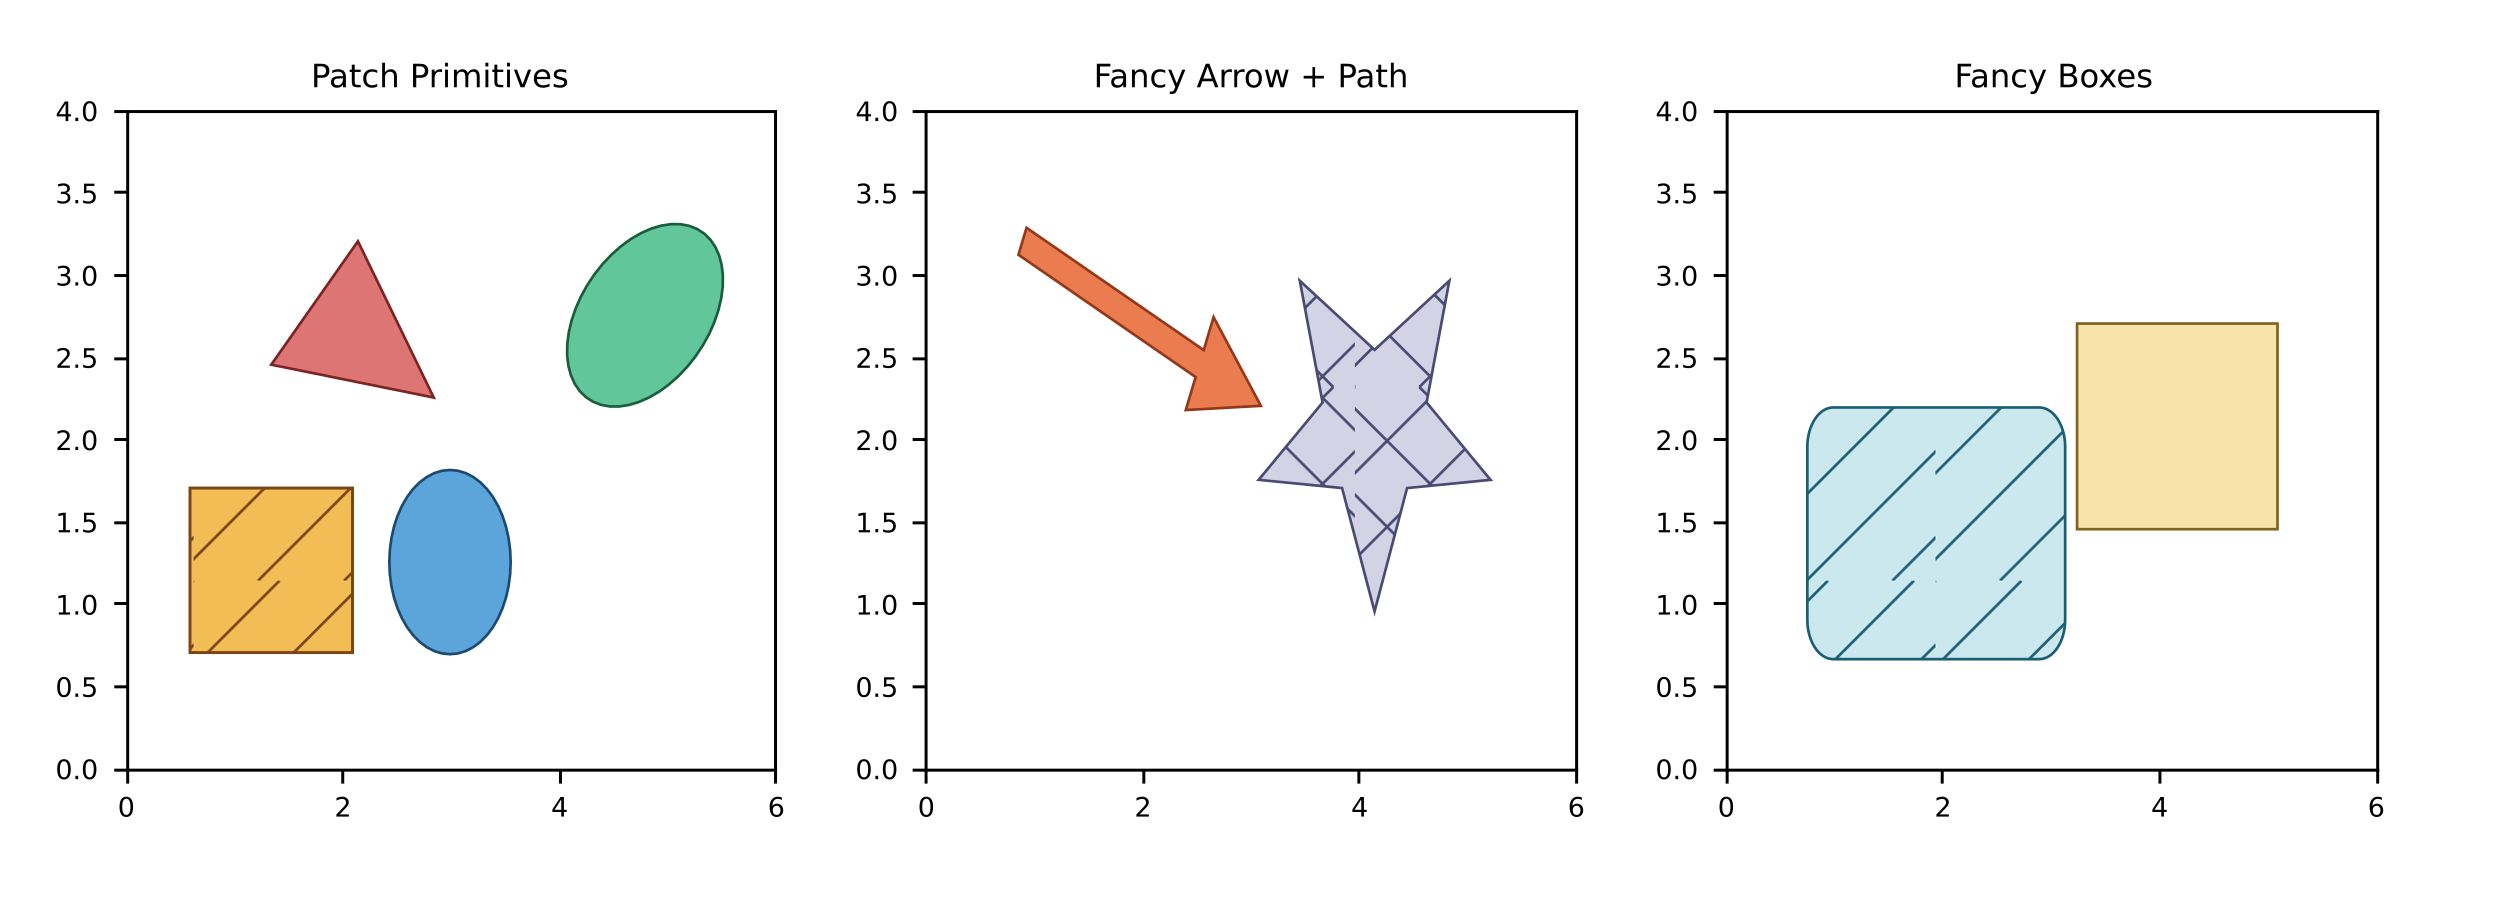
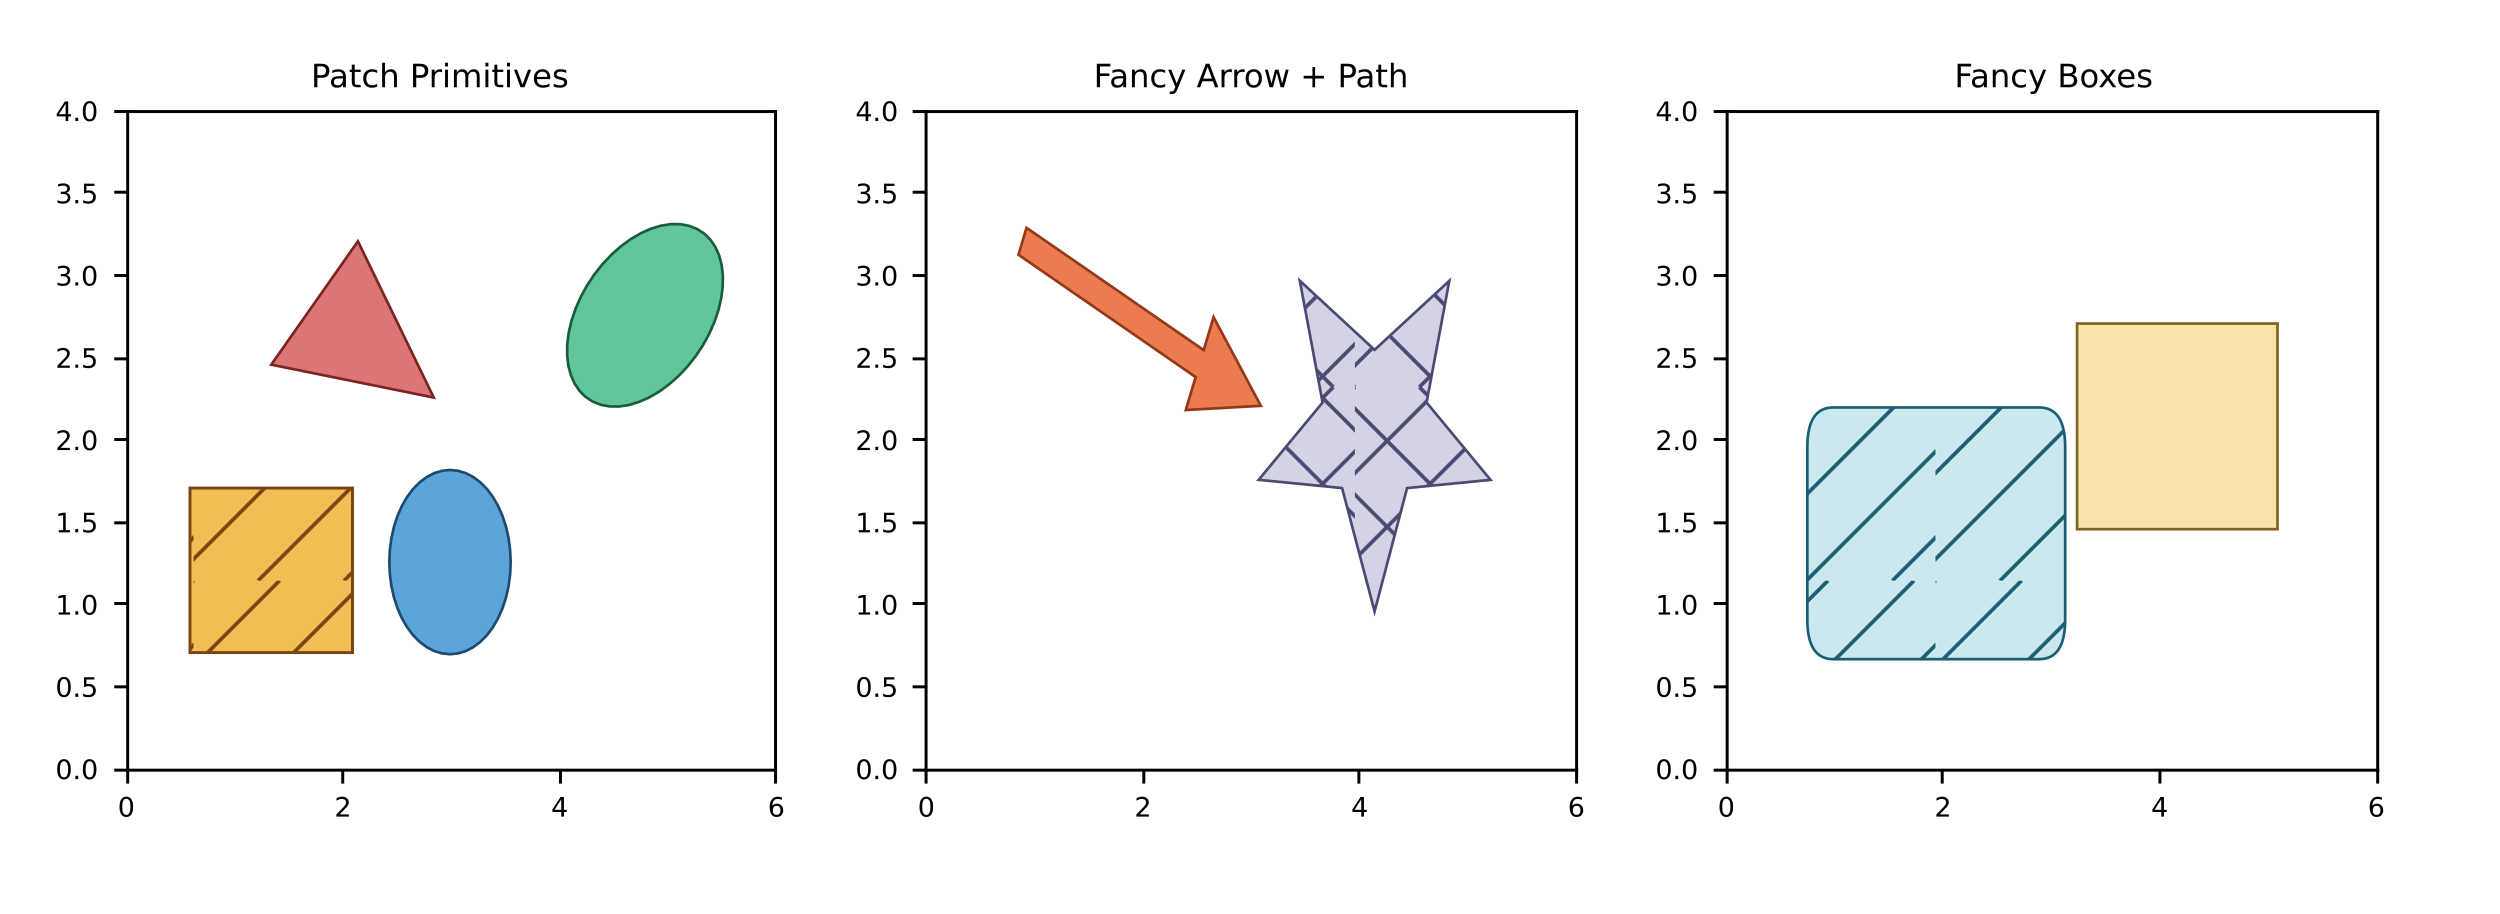
<svg xmlns="http://www.w3.org/2000/svg" width="930" height="340" viewBox="0 0 930 340" preserveAspectRatio="xMidYMid meet">
  <defs>
    <clipPath id="clip1" clipPathUnits="userSpaceOnUse">
      <rect x="46.5" y="40.8" width="241.8" height="244.8" />
    </clipPath>
    <clipPath id="clip2" clipPathUnits="userSpaceOnUse">
      <rect x="344.1" y="40.8" width="241.8" height="244.8" />
    </clipPath>
    <clipPath id="clip3" clipPathUnits="userSpaceOnUse">
      <rect x="641.7" y="40.8" width="241.8" height="244.8" />
    </clipPath>
    <pattern id="hatch1" patternUnits="userSpaceOnUse" width="72" height="72">
      <rect x="0" y="0" width="72" height="72" fill="rgb(242,179,59)" fill-opacity="0.86" />
-       <path d="M -72 72 L 0 0 M -40 72 L 32 0 M -8 72 L 64 0 M 24 72 L 96 0 M 56 72 L 128 0 M 88 72 L 160 0 M 120 72 L 192 0" fill="none" stroke="rgb(122,69,20)" stroke-width="1" stroke-linecap="butt" />
+       <path d="M -72 72 L 0 0 M -40 72 L 32 0 M -8 72 L 64 0 M 24 72 L 96 0 M 56 72 L 128 0 M 88 72 L 160 0 M 120 72 L 192 0" fill="none" stroke="rgb(122,69,20)" stroke-width="1.389" stroke-linecap="butt" />
    </pattern>
    <pattern id="hatch2" patternUnits="userSpaceOnUse" width="72" height="72">
      <rect x="0" y="0" width="72" height="72" fill="rgb(194,194,219)" fill-opacity="0.72" />
-       <path d="M -72 72 L 0 0 M -40 72 L 32 0 M -8 72 L 64 0 M 24 72 L 96 0 M 56 72 L 128 0 M 88 72 L 160 0 M 120 72 L 192 0 M -72 0 L 0 72 M -40 0 L 32 72 M -8 0 L 64 72 M 24 0 L 96 72 M 56 0 L 128 72 M 88 0 L 160 72 M 120 0 L 192 72" fill="none" stroke="rgb(74,74,115)" stroke-width="1" stroke-linecap="butt" />
+       <path d="M -72 72 L 0 0 M -40 72 L 32 0 M -8 72 L 64 0 M 24 72 L 96 0 M 56 72 L 128 0 M 88 72 L 160 0 M 120 72 L 192 0 M -72 0 L 0 72 M -40 0 L 32 72 M -8 0 L 64 72 M 24 0 L 96 72 M 56 0 L 128 72 M 88 0 L 160 72 M 120 0 L 192 72" fill="none" stroke="rgb(74,74,115)" stroke-width="1.389" stroke-linecap="butt" />
    </pattern>
    <pattern id="hatch3" patternUnits="userSpaceOnUse" width="72" height="72">
      <rect x="0" y="0" width="72" height="72" fill="rgb(74,171,199)" fill-opacity="0.28" />
-       <path d="M -72 72 L 0 0 M -40 72 L 32 0 M -8 72 L 64 0 M 24 72 L 96 0 M 56 72 L 128 0 M 88 72 L 160 0 M 120 72 L 192 0" fill="none" stroke="rgb(26,94,115)" stroke-width="1" stroke-linecap="butt" />
+       <path d="M -72 72 L 0 0 M -40 72 L 32 0 M -8 72 L 64 0 M 24 72 L 96 0 M 56 72 L 128 0 M 88 72 L 160 0 M 120 72 L 192 0" fill="none" stroke="rgb(26,94,115)" stroke-width="1.389" stroke-linecap="butt" />
    </pattern>
  </defs>
  <rect x="0" y="0" width="100%" height="100%" fill="rgb(255,255,255)" />
  <g clip-path="url(#clip1)">
    <path d="M 70.68 242.76 L 131.13 242.76 L 131.13 181.56 L 70.68 181.56 Z" fill="url(#hatch1)" stroke="rgb(122,69,20)" stroke-width="1.1" stroke-linejoin="miter" stroke-linecap="butt" />
  </g>
  <g clip-path="url(#clip1)">
    <path d="M 189.968 209.1 L 189.775 204.627 L 189.199 200.23 L 188.25 195.985 L 186.944 191.964 L 185.304 188.237 L 183.358 184.866 L 181.139 181.91 L 178.684 179.42 L 176.036 177.437 L 173.241 175.996 L 170.346 175.121 L 167.4 174.828 L 164.454 175.121 L 161.559 175.996 L 158.764 177.437 L 156.116 179.42 L 153.661 181.91 L 151.442 184.866 L 149.496 188.237 L 147.856 191.964 L 146.55 195.985 L 145.601 200.23 L 145.025 204.627 L 144.832 209.1 L 145.025 213.573 L 145.601 217.97 L 146.55 222.215 L 147.856 226.236 L 149.496 229.963 L 151.442 233.334 L 153.661 236.29 L 156.116 238.78 L 158.764 240.763 L 161.559 242.204 L 164.454 243.079 L 167.4 243.372 L 170.346 243.079 L 173.241 242.204 L 176.036 240.763 L 178.684 238.78 L 181.139 236.29 L 183.358 233.334 L 185.304 229.963 L 186.944 226.236 L 188.25 222.215 L 189.199 217.97 L 189.775 213.573 Z" fill="rgb(56,145,209)" fill-opacity="0.82" stroke="rgb(28,74,112)" stroke-width="1" stroke-linejoin="miter" stroke-linecap="butt" />
  </g>
  <g clip-path="url(#clip1)">
    <path d="M 267.517 95.033 L 266.108 91.873 L 264.251 89.149 L 261.978 86.905 L 259.329 85.183 L 256.347 84.009 L 253.085 83.405 L 249.598 83.381 L 245.945 83.938 L 242.19 85.065 L 238.397 86.744 L 234.63 88.946 L 230.953 91.633 L 227.431 94.759 L 224.122 98.27 L 221.084 102.108 L 218.369 106.205 L 216.023 110.492 L 214.086 114.896 L 212.591 119.34 L 211.564 123.75 L 211.023 128.05 L 210.977 132.165 L 211.426 136.026 L 212.363 139.567 L 213.772 142.727 L 215.629 145.451 L 217.902 147.695 L 220.551 149.417 L 223.533 150.591 L 226.795 151.195 L 230.282 151.219 L 233.935 150.662 L 237.69 149.535 L 241.483 147.856 L 245.25 145.654 L 248.927 142.967 L 252.449 139.841 L 255.758 136.33 L 258.796 132.492 L 261.511 128.395 L 263.857 124.108 L 265.794 119.704 L 267.289 115.26 L 268.316 110.85 L 268.857 106.55 L 268.903 102.435 L 268.454 98.574 Z" fill="rgb(59,184,130)" fill-opacity="0.8" stroke="rgb(26,92,61)" stroke-width="1" stroke-linejoin="miter" stroke-linecap="butt" />
  </g>
  <g clip-path="url(#clip1)">
    <path d="M 133.145 89.76 L 161.355 147.9 L 100.905 135.66 Z" fill="rgb(214,87,87)" fill-opacity="0.82" stroke="rgb(122,36,36)" stroke-width="1" stroke-linejoin="miter" stroke-linecap="butt" />
  </g>
  <path d="M 47.5 286.5 L 47.5 291.5" fill="none" stroke="rgb(0,0,0)" stroke-width="1.111" stroke-linejoin="miter" stroke-linecap="butt" />
  <path d="M 127.5 286.5 L 127.5 291.5" fill="none" stroke="rgb(0,0,0)" stroke-width="1.111" stroke-linejoin="miter" stroke-linecap="butt" />
  <path d="M 208.5 286.5 L 208.5 291.5" fill="none" stroke="rgb(0,0,0)" stroke-width="1.111" stroke-linejoin="miter" stroke-linecap="butt" />
  <path d="M 288.5 286.5 L 288.5 291.5" fill="none" stroke="rgb(0,0,0)" stroke-width="1.111" stroke-linejoin="miter" stroke-linecap="butt" />
  <text x="43.808" y="303.784" font-size="10" font-family="DejaVu Sans, Arial, sans-serif" fill="rgb(0,0,0)">0</text>
  <text x="124.408" y="303.784" font-size="10" font-family="DejaVu Sans, Arial, sans-serif" fill="rgb(0,0,0)">2</text>
  <text x="205.008" y="303.784" font-size="10" font-family="DejaVu Sans, Arial, sans-serif" fill="rgb(0,0,0)">4</text>
  <text x="285.608" y="303.784" font-size="10" font-family="DejaVu Sans, Arial, sans-serif" fill="rgb(0,0,0)">6</text>
  <path d="M 47.5 286.5 L 42.5 286.5" fill="none" stroke="rgb(0,0,0)" stroke-width="1.111" stroke-linejoin="miter" stroke-linecap="butt" />
  <path d="M 47.5 255.5 L 42.5 255.5" fill="none" stroke="rgb(0,0,0)" stroke-width="1.111" stroke-linejoin="miter" stroke-linecap="butt" />
  <path d="M 47.5 224.5 L 42.5 224.5" fill="none" stroke="rgb(0,0,0)" stroke-width="1.111" stroke-linejoin="miter" stroke-linecap="butt" />
  <path d="M 47.5 194.5 L 42.5 194.5" fill="none" stroke="rgb(0,0,0)" stroke-width="1.111" stroke-linejoin="miter" stroke-linecap="butt" />
  <path d="M 47.5 163.5 L 42.5 163.5" fill="none" stroke="rgb(0,0,0)" stroke-width="1.111" stroke-linejoin="miter" stroke-linecap="butt" />
  <path d="M 47.5 133.5 L 42.5 133.5" fill="none" stroke="rgb(0,0,0)" stroke-width="1.111" stroke-linejoin="miter" stroke-linecap="butt" />
  <path d="M 47.5 102.5 L 42.5 102.5" fill="none" stroke="rgb(0,0,0)" stroke-width="1.111" stroke-linejoin="miter" stroke-linecap="butt" />
  <path d="M 47.5 71.5 L 42.5 71.5" fill="none" stroke="rgb(0,0,0)" stroke-width="1.111" stroke-linejoin="miter" stroke-linecap="butt" />
  <path d="M 47.5 41.5 L 42.5 41.5" fill="none" stroke="rgb(0,0,0)" stroke-width="1.111" stroke-linejoin="miter" stroke-linecap="butt" />
  <text x="20.624" y="289.831" font-size="10" font-family="DejaVu Sans, Arial, sans-serif" fill="rgb(0,0,0)">0.0</text>
  <text x="20.624" y="259.231" font-size="10" font-family="DejaVu Sans, Arial, sans-serif" fill="rgb(0,0,0)">0.5</text>
  <text x="20.624" y="228.631" font-size="10" font-family="DejaVu Sans, Arial, sans-serif" fill="rgb(0,0,0)">1.0</text>
  <text x="20.624" y="198.031" font-size="10" font-family="DejaVu Sans, Arial, sans-serif" fill="rgb(0,0,0)">1.5</text>
  <text x="20.624" y="167.431" font-size="10" font-family="DejaVu Sans, Arial, sans-serif" fill="rgb(0,0,0)">2.0</text>
  <text x="20.624" y="136.831" font-size="10" font-family="DejaVu Sans, Arial, sans-serif" fill="rgb(0,0,0)">2.5</text>
  <text x="20.624" y="106.231" font-size="10" font-family="DejaVu Sans, Arial, sans-serif" fill="rgb(0,0,0)">3.0</text>
  <text x="20.624" y="75.631" font-size="10" font-family="DejaVu Sans, Arial, sans-serif" fill="rgb(0,0,0)">3.5</text>
  <text x="20.624" y="45.031" font-size="10" font-family="DejaVu Sans, Arial, sans-serif" fill="rgb(0,0,0)">4.0</text>
+   <path d="M 47.5 41.5 L 288.5 41.5" fill="none" stroke="rgb(0,0,0)" stroke-width="1.111" stroke-linejoin="miter" stroke-linecap="square" />
+   <path d="M 47.5 286.5 L 47.5 41.5" fill="none" stroke="rgb(0,0,0)" stroke-width="1.111" stroke-linejoin="miter" stroke-linecap="square" />
  <path d="M 47.5 286.5 L 288.5 286.5" fill="none" stroke="rgb(0,0,0)" stroke-width="1.111" stroke-linejoin="miter" stroke-linecap="square" />
-   <path d="M 47.5 41.5 L 47.5 286.5" fill="none" stroke="rgb(0,0,0)" stroke-width="1.111" stroke-linejoin="miter" stroke-linecap="square" />
-   <path d="M 47.5 41.5 L 288.5 41.5" fill="none" stroke="rgb(0,0,0)" stroke-width="1.111" stroke-linejoin="miter" stroke-linecap="square" />
-   <path d="M 288.5 41.5 L 288.5 286.5" fill="none" stroke="rgb(0,0,0)" stroke-width="1.111" stroke-linejoin="miter" stroke-linecap="square" />
+   <path d="M 288.5 286.5 L 288.5 41.5" fill="none" stroke="rgb(0,0,0)" stroke-width="1.111" stroke-linejoin="miter" stroke-linecap="square" />
  <text x="115.708" y="32.467" font-size="12" font-family="DejaVu Sans, Arial, sans-serif" fill="rgb(0,0,0)">Patch Primitives</text>
  <g clip-path="url(#clip2)">
    <path d="M 378.869 94.774 L 444.783 140.273 L 441.114 152.53 L 469.03 150.96 L 451.453 117.987 L 447.784 130.244 L 381.871 84.746 Z" fill="rgb(232,107,56)" fill-opacity="0.88" stroke="rgb(148,56,26)" stroke-width="1" stroke-linejoin="miter" stroke-linecap="butt" />
  </g>
  <g clip-path="url(#clip2)">
    <path d="M 511.345 227.46 L 523.435 181.56 L 554.466 178.5 L 530.689 149.736 L 539.152 104.448 L 511.345 130.152 L 483.538 104.448 L 492.001 149.736 L 468.224 178.5 L 499.255 181.56 Z" fill="url(#hatch2)" stroke="rgb(74,74,115)" stroke-width="1" stroke-linejoin="miter" stroke-linecap="butt" />
  </g>
  <path d="M 344.5 286.5 L 344.5 291.5" fill="none" stroke="rgb(0,0,0)" stroke-width="1.111" stroke-linejoin="miter" stroke-linecap="butt" />
  <path d="M 425.5 286.5 L 425.5 291.5" fill="none" stroke="rgb(0,0,0)" stroke-width="1.111" stroke-linejoin="miter" stroke-linecap="butt" />
  <path d="M 505.5 286.5 L 505.5 291.5" fill="none" stroke="rgb(0,0,0)" stroke-width="1.111" stroke-linejoin="miter" stroke-linecap="butt" />
  <path d="M 586.5 286.5 L 586.5 291.5" fill="none" stroke="rgb(0,0,0)" stroke-width="1.111" stroke-linejoin="miter" stroke-linecap="butt" />
  <text x="341.408" y="303.784" font-size="10" font-family="DejaVu Sans, Arial, sans-serif" fill="rgb(0,0,0)">0</text>
  <text x="422.008" y="303.784" font-size="10" font-family="DejaVu Sans, Arial, sans-serif" fill="rgb(0,0,0)">2</text>
  <text x="502.608" y="303.784" font-size="10" font-family="DejaVu Sans, Arial, sans-serif" fill="rgb(0,0,0)">4</text>
  <text x="583.208" y="303.784" font-size="10" font-family="DejaVu Sans, Arial, sans-serif" fill="rgb(0,0,0)">6</text>
  <path d="M 344.5 286.5 L 339.5 286.5" fill="none" stroke="rgb(0,0,0)" stroke-width="1.111" stroke-linejoin="miter" stroke-linecap="butt" />
  <path d="M 344.5 255.5 L 339.5 255.5" fill="none" stroke="rgb(0,0,0)" stroke-width="1.111" stroke-linejoin="miter" stroke-linecap="butt" />
  <path d="M 344.5 224.5 L 339.5 224.5" fill="none" stroke="rgb(0,0,0)" stroke-width="1.111" stroke-linejoin="miter" stroke-linecap="butt" />
  <path d="M 344.5 194.5 L 339.5 194.5" fill="none" stroke="rgb(0,0,0)" stroke-width="1.111" stroke-linejoin="miter" stroke-linecap="butt" />
  <path d="M 344.5 163.5 L 339.5 163.5" fill="none" stroke="rgb(0,0,0)" stroke-width="1.111" stroke-linejoin="miter" stroke-linecap="butt" />
  <path d="M 344.5 133.5 L 339.5 133.5" fill="none" stroke="rgb(0,0,0)" stroke-width="1.111" stroke-linejoin="miter" stroke-linecap="butt" />
  <path d="M 344.5 102.5 L 339.5 102.5" fill="none" stroke="rgb(0,0,0)" stroke-width="1.111" stroke-linejoin="miter" stroke-linecap="butt" />
  <path d="M 344.5 71.5 L 339.5 71.5" fill="none" stroke="rgb(0,0,0)" stroke-width="1.111" stroke-linejoin="miter" stroke-linecap="butt" />
  <path d="M 344.5 41.5 L 339.5 41.5" fill="none" stroke="rgb(0,0,0)" stroke-width="1.111" stroke-linejoin="miter" stroke-linecap="butt" />
  <text x="318.224" y="289.831" font-size="10" font-family="DejaVu Sans, Arial, sans-serif" fill="rgb(0,0,0)">0.0</text>
  <text x="318.224" y="259.231" font-size="10" font-family="DejaVu Sans, Arial, sans-serif" fill="rgb(0,0,0)">0.5</text>
  <text x="318.224" y="228.631" font-size="10" font-family="DejaVu Sans, Arial, sans-serif" fill="rgb(0,0,0)">1.0</text>
  <text x="318.224" y="198.031" font-size="10" font-family="DejaVu Sans, Arial, sans-serif" fill="rgb(0,0,0)">1.5</text>
  <text x="318.224" y="167.431" font-size="10" font-family="DejaVu Sans, Arial, sans-serif" fill="rgb(0,0,0)">2.0</text>
  <text x="318.224" y="136.831" font-size="10" font-family="DejaVu Sans, Arial, sans-serif" fill="rgb(0,0,0)">2.5</text>
  <text x="318.224" y="106.231" font-size="10" font-family="DejaVu Sans, Arial, sans-serif" fill="rgb(0,0,0)">3.0</text>
  <text x="318.224" y="75.631" font-size="10" font-family="DejaVu Sans, Arial, sans-serif" fill="rgb(0,0,0)">3.5</text>
  <text x="318.224" y="45.031" font-size="10" font-family="DejaVu Sans, Arial, sans-serif" fill="rgb(0,0,0)">4.0</text>
+   <path d="M 344.5 41.5 L 586.5 41.5" fill="none" stroke="rgb(0,0,0)" stroke-width="1.111" stroke-linejoin="miter" stroke-linecap="square" />
+   <path d="M 344.5 286.5 L 344.5 41.5" fill="none" stroke="rgb(0,0,0)" stroke-width="1.111" stroke-linejoin="miter" stroke-linecap="square" />
  <path d="M 344.5 286.5 L 586.5 286.5" fill="none" stroke="rgb(0,0,0)" stroke-width="1.111" stroke-linejoin="miter" stroke-linecap="square" />
-   <path d="M 344.5 41.5 L 344.5 286.5" fill="none" stroke="rgb(0,0,0)" stroke-width="1.111" stroke-linejoin="miter" stroke-linecap="square" />
-   <path d="M 344.5 41.5 L 586.5 41.5" fill="none" stroke="rgb(0,0,0)" stroke-width="1.111" stroke-linejoin="miter" stroke-linecap="square" />
-   <path d="M 586.5 41.5 L 586.5 286.5" fill="none" stroke="rgb(0,0,0)" stroke-width="1.111" stroke-linejoin="miter" stroke-linecap="square" />
+   <path d="M 586.5 286.5 L 586.5 41.5" fill="none" stroke="rgb(0,0,0)" stroke-width="1.111" stroke-linejoin="miter" stroke-linecap="square" />
  <text x="406.846" y="32.467" font-size="12" font-family="DejaVu Sans, Arial, sans-serif" fill="rgb(0,0,0)">Fancy Arrow + Path</text>
  <g clip-path="url(#clip3)">
-     <path d="M 682 245.208 L 758.57 245.208 C 763.912 245.208 768.242 238.632 768.242 230.52 L 768.242 166.26 C 768.242 158.148 763.912 151.572 758.57 151.572 L 682 151.572 C 676.658 151.572 672.328 158.148 672.328 166.26 L 672.328 230.52 C 672.328 238.632 676.658 245.208 682 245.208 Z" fill="url(#hatch3)" stroke="rgb(26,94,115)" stroke-width="1" stroke-linejoin="miter" stroke-linecap="butt" />
+     <path d="M 682 245.208 L 758.57 245.208 Q 768.242 245.208 768.242 230.52 L 768.242 166.26 Q 768.242 151.572 758.57 151.572 L 682 151.572 Q 672.328 151.572 672.328 166.26 L 672.328 230.52 Q 672.328 245.208 682 245.208 Z" fill="url(#hatch3)" stroke="rgb(26,94,115)" stroke-width="1" stroke-linejoin="miter" stroke-linecap="butt" />
  </g>
  <g clip-path="url(#clip3)">
    <path d="M 772.675 196.86 L 847.23 196.86 L 847.23 120.36 L 772.675 120.36 Z" fill="rgb(245,222,153)" fill-opacity="0.82" stroke="rgb(128,99,31)" stroke-width="1" stroke-linejoin="miter" stroke-linecap="butt" />
  </g>
  <path d="M 642.5 286.5 L 642.5 291.5" fill="none" stroke="rgb(0,0,0)" stroke-width="1.111" stroke-linejoin="miter" stroke-linecap="butt" />
  <path d="M 722.5 286.5 L 722.5 291.5" fill="none" stroke="rgb(0,0,0)" stroke-width="1.111" stroke-linejoin="miter" stroke-linecap="butt" />
  <path d="M 803.5 286.5 L 803.5 291.5" fill="none" stroke="rgb(0,0,0)" stroke-width="1.111" stroke-linejoin="miter" stroke-linecap="butt" />
  <path d="M 884.5 286.5 L 884.5 291.5" fill="none" stroke="rgb(0,0,0)" stroke-width="1.111" stroke-linejoin="miter" stroke-linecap="butt" />
  <text x="639.008" y="303.784" font-size="10" font-family="DejaVu Sans, Arial, sans-serif" fill="rgb(0,0,0)">0</text>
  <text x="719.608" y="303.784" font-size="10" font-family="DejaVu Sans, Arial, sans-serif" fill="rgb(0,0,0)">2</text>
  <text x="800.208" y="303.784" font-size="10" font-family="DejaVu Sans, Arial, sans-serif" fill="rgb(0,0,0)">4</text>
  <text x="880.808" y="303.784" font-size="10" font-family="DejaVu Sans, Arial, sans-serif" fill="rgb(0,0,0)">6</text>
  <path d="M 642.5 286.5 L 637.5 286.5" fill="none" stroke="rgb(0,0,0)" stroke-width="1.111" stroke-linejoin="miter" stroke-linecap="butt" />
  <path d="M 642.5 255.5 L 637.5 255.5" fill="none" stroke="rgb(0,0,0)" stroke-width="1.111" stroke-linejoin="miter" stroke-linecap="butt" />
  <path d="M 642.5 224.5 L 637.5 224.5" fill="none" stroke="rgb(0,0,0)" stroke-width="1.111" stroke-linejoin="miter" stroke-linecap="butt" />
  <path d="M 642.5 194.5 L 637.5 194.5" fill="none" stroke="rgb(0,0,0)" stroke-width="1.111" stroke-linejoin="miter" stroke-linecap="butt" />
  <path d="M 642.5 163.5 L 637.5 163.5" fill="none" stroke="rgb(0,0,0)" stroke-width="1.111" stroke-linejoin="miter" stroke-linecap="butt" />
  <path d="M 642.5 133.5 L 637.5 133.5" fill="none" stroke="rgb(0,0,0)" stroke-width="1.111" stroke-linejoin="miter" stroke-linecap="butt" />
  <path d="M 642.5 102.5 L 637.5 102.5" fill="none" stroke="rgb(0,0,0)" stroke-width="1.111" stroke-linejoin="miter" stroke-linecap="butt" />
  <path d="M 642.5 71.5 L 637.5 71.5" fill="none" stroke="rgb(0,0,0)" stroke-width="1.111" stroke-linejoin="miter" stroke-linecap="butt" />
  <path d="M 642.5 41.5 L 637.5 41.5" fill="none" stroke="rgb(0,0,0)" stroke-width="1.111" stroke-linejoin="miter" stroke-linecap="butt" />
  <text x="615.824" y="289.831" font-size="10" font-family="DejaVu Sans, Arial, sans-serif" fill="rgb(0,0,0)">0.0</text>
  <text x="615.824" y="259.231" font-size="10" font-family="DejaVu Sans, Arial, sans-serif" fill="rgb(0,0,0)">0.5</text>
  <text x="615.824" y="228.631" font-size="10" font-family="DejaVu Sans, Arial, sans-serif" fill="rgb(0,0,0)">1.0</text>
  <text x="615.824" y="198.031" font-size="10" font-family="DejaVu Sans, Arial, sans-serif" fill="rgb(0,0,0)">1.5</text>
  <text x="615.824" y="167.431" font-size="10" font-family="DejaVu Sans, Arial, sans-serif" fill="rgb(0,0,0)">2.0</text>
  <text x="615.824" y="136.831" font-size="10" font-family="DejaVu Sans, Arial, sans-serif" fill="rgb(0,0,0)">2.5</text>
  <text x="615.824" y="106.231" font-size="10" font-family="DejaVu Sans, Arial, sans-serif" fill="rgb(0,0,0)">3.0</text>
  <text x="615.824" y="75.631" font-size="10" font-family="DejaVu Sans, Arial, sans-serif" fill="rgb(0,0,0)">3.5</text>
  <text x="615.824" y="45.031" font-size="10" font-family="DejaVu Sans, Arial, sans-serif" fill="rgb(0,0,0)">4.0</text>
+   <path d="M 642.5 41.5 L 884.5 41.5" fill="none" stroke="rgb(0,0,0)" stroke-width="1.111" stroke-linejoin="miter" stroke-linecap="square" />
+   <path d="M 642.5 286.5 L 642.5 41.5" fill="none" stroke="rgb(0,0,0)" stroke-width="1.111" stroke-linejoin="miter" stroke-linecap="square" />
  <path d="M 642.5 286.5 L 884.5 286.5" fill="none" stroke="rgb(0,0,0)" stroke-width="1.111" stroke-linejoin="miter" stroke-linecap="square" />
-   <path d="M 642.5 41.5 L 642.5 286.5" fill="none" stroke="rgb(0,0,0)" stroke-width="1.111" stroke-linejoin="miter" stroke-linecap="square" />
-   <path d="M 642.5 41.5 L 884.5 41.5" fill="none" stroke="rgb(0,0,0)" stroke-width="1.111" stroke-linejoin="miter" stroke-linecap="square" />
-   <path d="M 884.5 41.5 L 884.5 286.5" fill="none" stroke="rgb(0,0,0)" stroke-width="1.111" stroke-linejoin="miter" stroke-linecap="square" />
+   <path d="M 884.5 286.5 L 884.5 41.5" fill="none" stroke="rgb(0,0,0)" stroke-width="1.111" stroke-linejoin="miter" stroke-linecap="square" />
  <text x="727.062" y="32.467" font-size="12" font-family="DejaVu Sans, Arial, sans-serif" fill="rgb(0,0,0)">Fancy Boxes</text>
</svg>
